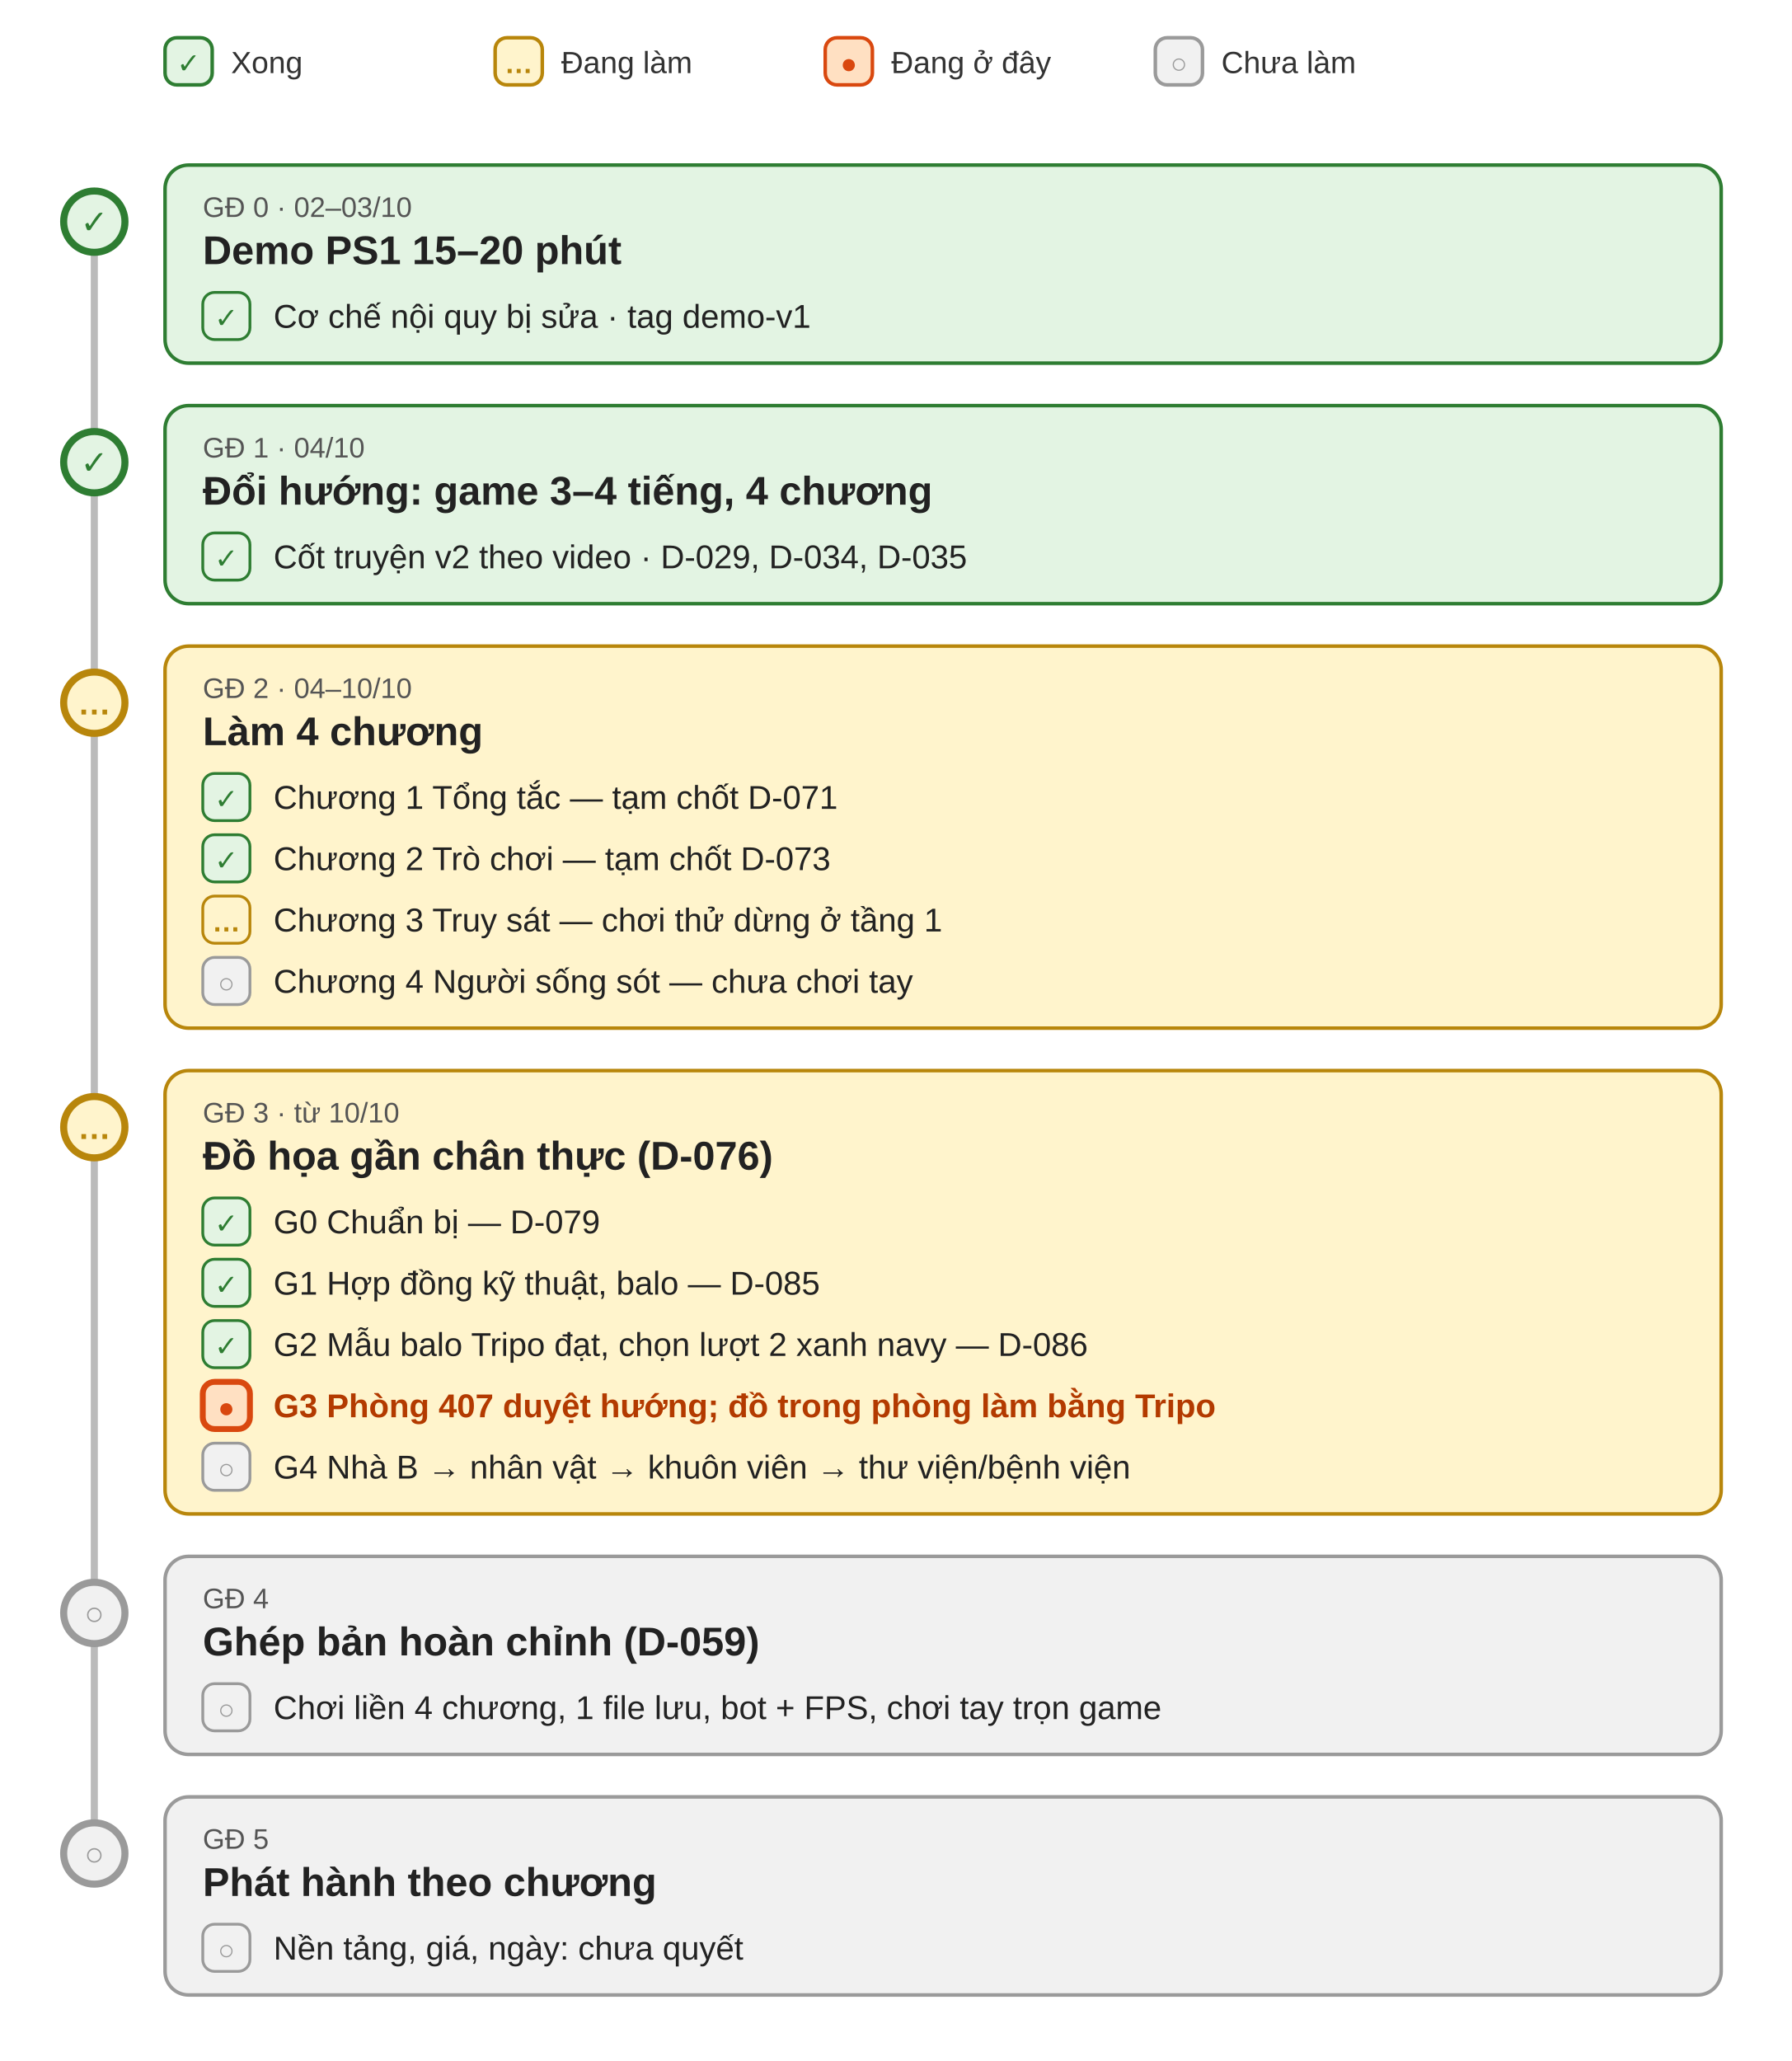
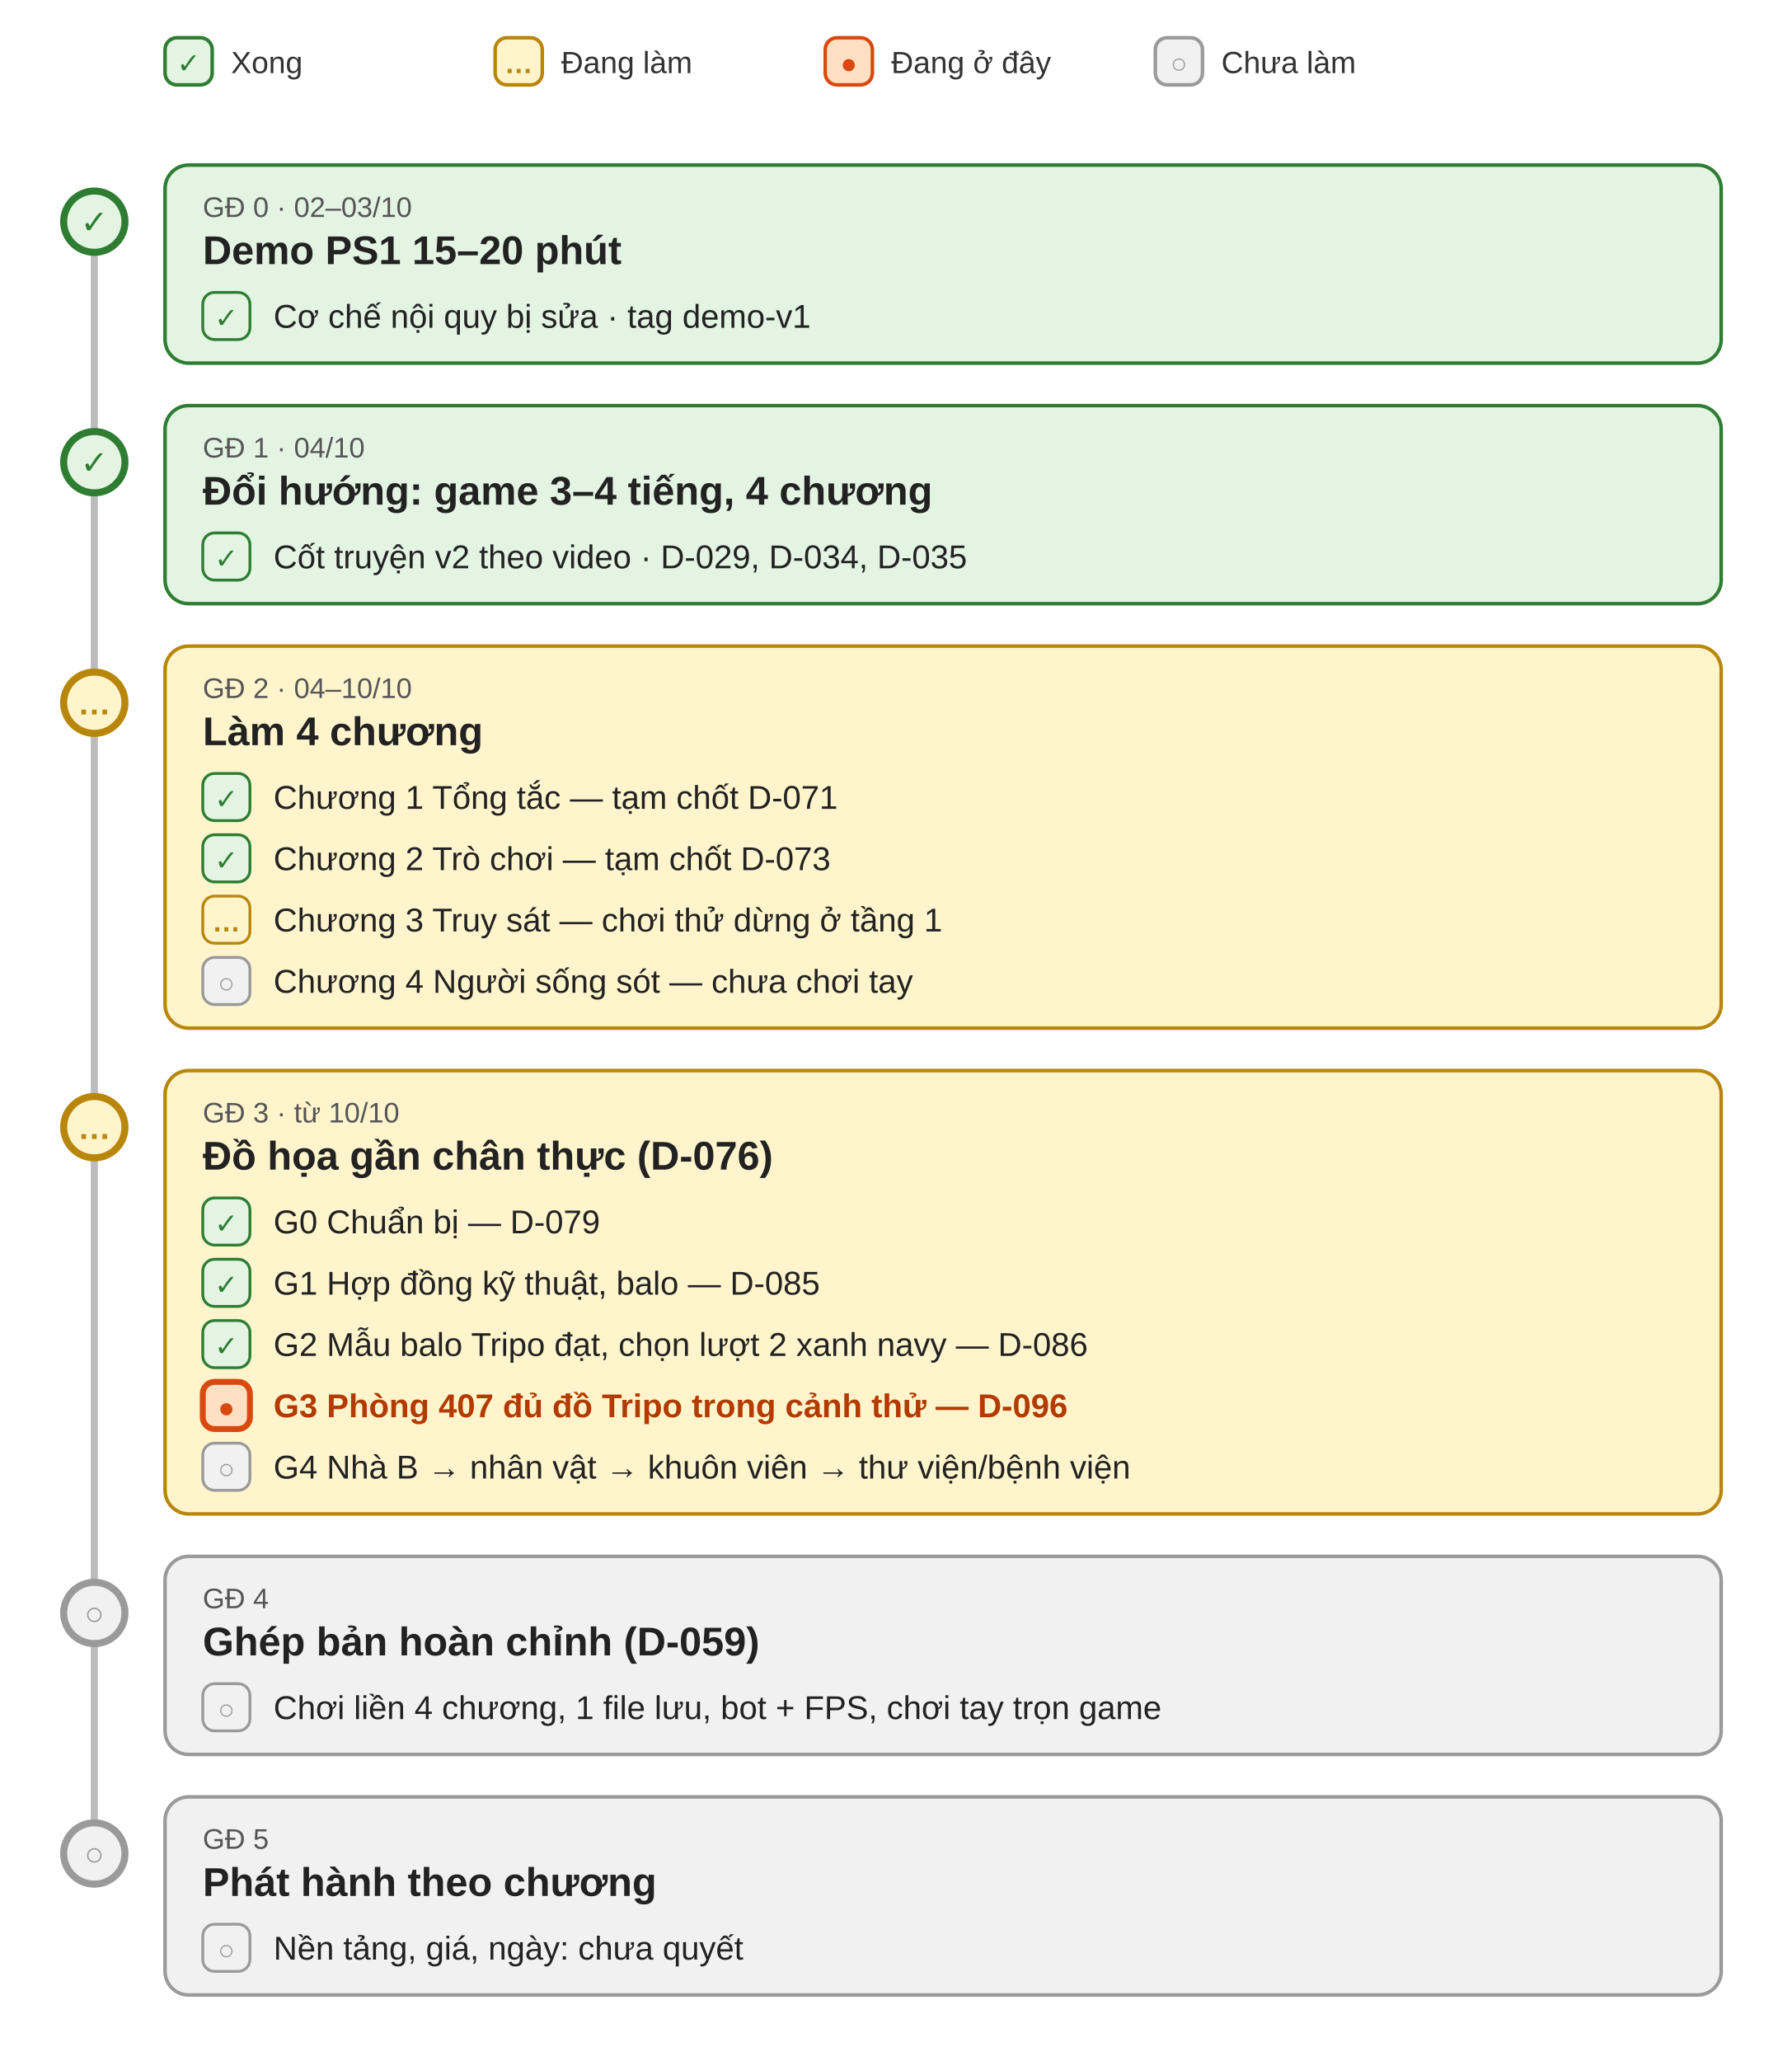
<svg xmlns="http://www.w3.org/2000/svg" width="760" height="874" viewBox="0 0 760 874">
  <rect width="760" height="874" fill="#ffffff" />
  <rect x="70" y="16" width="20" height="20" rx="5" fill="#e3f4e3" stroke="#2e7d32" stroke-width="1.5" />
  <text x="80" y="31" text-anchor="middle" font-family="Segoe UI, Arial, sans-serif" font-size="12" font-weight="700" fill="#2e7d32">✓</text>
  <text x="98" y="31" font-family="Segoe UI, Arial, sans-serif" font-size="13" fill="#333">Xong</text>
  <rect x="210" y="16" width="20" height="20" rx="5" fill="#fff4cc" stroke="#b8860b" stroke-width="1.5" />
  <text x="220" y="31" text-anchor="middle" font-family="Segoe UI, Arial, sans-serif" font-size="12" font-weight="700" fill="#b8860b">…</text>
  <text x="238" y="31" font-family="Segoe UI, Arial, sans-serif" font-size="13" fill="#333">Đang làm</text>
  <rect x="350" y="16" width="20" height="20" rx="5" fill="#ffe0c2" stroke="#d9480f" stroke-width="1.5" />
  <text x="360" y="31" text-anchor="middle" font-family="Segoe UI, Arial, sans-serif" font-size="12" font-weight="700" fill="#d9480f">●</text>
  <text x="378" y="31" font-family="Segoe UI, Arial, sans-serif" font-size="13" fill="#333">Đang ở đây</text>
  <rect x="490" y="16" width="20" height="20" rx="5" fill="#f1f1f1" stroke="#9a9a9a" stroke-width="1.5" />
  <text x="500" y="31" text-anchor="middle" font-family="Segoe UI, Arial, sans-serif" font-size="12" font-weight="700" fill="#9a9a9a">○</text>
  <text x="518" y="31" font-family="Segoe UI, Arial, sans-serif" font-size="13" fill="#333">Chưa làm</text>
  <line x1="40" y1="94" x2="40" y2="196" stroke="#bbb" stroke-width="3" />
  <circle cx="40" cy="94" r="13" fill="#e3f4e3" stroke="#2e7d32" stroke-width="3" />
  <text x="40" y="99" text-anchor="middle" font-family="Segoe UI, Arial, sans-serif" font-size="14" font-weight="700" fill="#2e7d32">✓</text>
  <rect x="70" y="70" width="660" height="84" rx="10" fill="#e3f4e3" stroke="#2e7d32" stroke-width="1.5" />
  <text x="86" y="92" font-family="Segoe UI, Arial, sans-serif" font-size="12" fill="#555">GĐ 0 · 02–03/10</text>
  <text x="86" y="112" font-family="Segoe UI, Arial, sans-serif" font-size="17" font-weight="700" fill="#222">Demo PS1 15–20 phút</text>
  <rect x="86" y="124" width="20" height="20" rx="5" fill="#e3f4e3" stroke="#2e7d32" stroke-width="1.2" />
  <text x="96" y="139" text-anchor="middle" font-family="Segoe UI, Arial, sans-serif" font-size="12" font-weight="700" fill="#2e7d32">✓</text>
  <text x="116" y="139" font-family="Segoe UI, Arial, sans-serif" font-size="14" font-weight="400" fill="#222">Cơ chế nội quy bị sửa · tag demo-v1</text>
  <line x1="40" y1="196" x2="40" y2="298" stroke="#bbb" stroke-width="3" />
  <circle cx="40" cy="196" r="13" fill="#e3f4e3" stroke="#2e7d32" stroke-width="3" />
  <text x="40" y="201" text-anchor="middle" font-family="Segoe UI, Arial, sans-serif" font-size="14" font-weight="700" fill="#2e7d32">✓</text>
  <rect x="70" y="172" width="660" height="84" rx="10" fill="#e3f4e3" stroke="#2e7d32" stroke-width="1.5" />
  <text x="86" y="194" font-family="Segoe UI, Arial, sans-serif" font-size="12" fill="#555">GĐ 1 · 04/10</text>
  <text x="86" y="214" font-family="Segoe UI, Arial, sans-serif" font-size="17" font-weight="700" fill="#222">Đổi hướng: game 3–4 tiếng, 4 chương</text>
  <rect x="86" y="226" width="20" height="20" rx="5" fill="#e3f4e3" stroke="#2e7d32" stroke-width="1.2" />
  <text x="96" y="241" text-anchor="middle" font-family="Segoe UI, Arial, sans-serif" font-size="12" font-weight="700" fill="#2e7d32">✓</text>
  <text x="116" y="241" font-family="Segoe UI, Arial, sans-serif" font-size="14" font-weight="400" fill="#222">Cốt truyện v2 theo video · D-029, D-034, D-035</text>
  <line x1="40" y1="298" x2="40" y2="478" stroke="#bbb" stroke-width="3" />
  <circle cx="40" cy="298" r="13" fill="#fff4cc" stroke="#b8860b" stroke-width="3" />
  <text x="40" y="303" text-anchor="middle" font-family="Segoe UI, Arial, sans-serif" font-size="14" font-weight="700" fill="#b8860b">…</text>
  <rect x="70" y="274" width="660" height="162" rx="10" fill="#fff4cc" stroke="#b8860b" stroke-width="1.5" />
  <text x="86" y="296" font-family="Segoe UI, Arial, sans-serif" font-size="12" fill="#555">GĐ 2 · 04–10/10</text>
  <text x="86" y="316" font-family="Segoe UI, Arial, sans-serif" font-size="17" font-weight="700" fill="#222">Làm 4 chương</text>
  <rect x="86" y="328" width="20" height="20" rx="5" fill="#e3f4e3" stroke="#2e7d32" stroke-width="1.2" />
  <text x="96" y="343" text-anchor="middle" font-family="Segoe UI, Arial, sans-serif" font-size="12" font-weight="700" fill="#2e7d32">✓</text>
  <text x="116" y="343" font-family="Segoe UI, Arial, sans-serif" font-size="14" font-weight="400" fill="#222">Chương 1 Tổng tắc — tạm chốt D-071</text>
  <rect x="86" y="354" width="20" height="20" rx="5" fill="#e3f4e3" stroke="#2e7d32" stroke-width="1.2" />
  <text x="96" y="369" text-anchor="middle" font-family="Segoe UI, Arial, sans-serif" font-size="12" font-weight="700" fill="#2e7d32">✓</text>
  <text x="116" y="369" font-family="Segoe UI, Arial, sans-serif" font-size="14" font-weight="400" fill="#222">Chương 2 Trò chơi — tạm chốt D-073</text>
  <rect x="86" y="380" width="20" height="20" rx="5" fill="#fff4cc" stroke="#b8860b" stroke-width="1.2" />
  <text x="96" y="395" text-anchor="middle" font-family="Segoe UI, Arial, sans-serif" font-size="12" font-weight="700" fill="#b8860b">…</text>
  <text x="116" y="395" font-family="Segoe UI, Arial, sans-serif" font-size="14" font-weight="400" fill="#222">Chương 3 Truy sát — chơi thử dừng ở tầng 1</text>
  <rect x="86" y="406" width="20" height="20" rx="5" fill="#f1f1f1" stroke="#9a9a9a" stroke-width="1.2" />
  <text x="96" y="421" text-anchor="middle" font-family="Segoe UI, Arial, sans-serif" font-size="12" font-weight="700" fill="#9a9a9a">○</text>
  <text x="116" y="421" font-family="Segoe UI, Arial, sans-serif" font-size="14" font-weight="400" fill="#222">Chương 4 Người sống sót — chưa chơi tay</text>
  <line x1="40" y1="478" x2="40" y2="684" stroke="#bbb" stroke-width="3" />
  <circle cx="40" cy="478" r="13" fill="#fff4cc" stroke="#b8860b" stroke-width="3" />
  <text x="40" y="483" text-anchor="middle" font-family="Segoe UI, Arial, sans-serif" font-size="14" font-weight="700" fill="#b8860b">…</text>
  <rect x="70" y="454" width="660" height="188" rx="10" fill="#fff4cc" stroke="#b8860b" stroke-width="1.5" />
  <text x="86" y="476" font-family="Segoe UI, Arial, sans-serif" font-size="12" fill="#555">GĐ 3 · từ 10/10</text>
  <text x="86" y="496" font-family="Segoe UI, Arial, sans-serif" font-size="17" font-weight="700" fill="#222">Đồ họa gần chân thực (D-076)</text>
  <rect x="86" y="508" width="20" height="20" rx="5" fill="#e3f4e3" stroke="#2e7d32" stroke-width="1.2" />
  <text x="96" y="523" text-anchor="middle" font-family="Segoe UI, Arial, sans-serif" font-size="12" font-weight="700" fill="#2e7d32">✓</text>
  <text x="116" y="523" font-family="Segoe UI, Arial, sans-serif" font-size="14" font-weight="400" fill="#222">G0 Chuẩn bị — D-079</text>
  <rect x="86" y="534" width="20" height="20" rx="5" fill="#e3f4e3" stroke="#2e7d32" stroke-width="1.2" />
  <text x="96" y="549" text-anchor="middle" font-family="Segoe UI, Arial, sans-serif" font-size="12" font-weight="700" fill="#2e7d32">✓</text>
  <text x="116" y="549" font-family="Segoe UI, Arial, sans-serif" font-size="14" font-weight="400" fill="#222">G1 Hợp đồng kỹ thuật, balo — D-085</text>
  <rect x="86" y="560" width="20" height="20" rx="5" fill="#e3f4e3" stroke="#2e7d32" stroke-width="1.2" />
  <text x="96" y="575" text-anchor="middle" font-family="Segoe UI, Arial, sans-serif" font-size="12" font-weight="700" fill="#2e7d32">✓</text>
  <text x="116" y="575" font-family="Segoe UI, Arial, sans-serif" font-size="14" font-weight="400" fill="#222">G2 Mẫu balo Tripo đạt, chọn lượt 2 xanh navy — D-086</text>
  <rect x="86" y="586" width="20" height="20" rx="5" fill="#ffe0c2" stroke="#d9480f" stroke-width="2.5" />
  <text x="96" y="601" text-anchor="middle" font-family="Segoe UI, Arial, sans-serif" font-size="12" font-weight="700" fill="#d9480f">●</text>
-   <text x="116" y="601" font-family="Segoe UI, Arial, sans-serif" font-size="14" font-weight="700" fill="#b33a00">G3 Phòng 407 duyệt hướng; đồ trong phòng làm bằng Tripo</text>
+   <text x="116" y="601" font-family="Segoe UI, Arial, sans-serif" font-size="14" font-weight="700" fill="#b33a00">G3 Phòng 407 đủ đồ Tripo trong cảnh thử — D-096</text>
  <rect x="86" y="612" width="20" height="20" rx="5" fill="#f1f1f1" stroke="#9a9a9a" stroke-width="1.2" />
  <text x="96" y="627" text-anchor="middle" font-family="Segoe UI, Arial, sans-serif" font-size="12" font-weight="700" fill="#9a9a9a">○</text>
  <text x="116" y="627" font-family="Segoe UI, Arial, sans-serif" font-size="14" font-weight="400" fill="#222">G4 Nhà B → nhân vật → khuôn viên → thư viện/bệnh viện</text>
  <line x1="40" y1="684" x2="40" y2="786" stroke="#bbb" stroke-width="3" />
  <circle cx="40" cy="684" r="13" fill="#f1f1f1" stroke="#9a9a9a" stroke-width="3" />
  <text x="40" y="689" text-anchor="middle" font-family="Segoe UI, Arial, sans-serif" font-size="14" font-weight="700" fill="#9a9a9a">○</text>
  <rect x="70" y="660" width="660" height="84" rx="10" fill="#f1f1f1" stroke="#9a9a9a" stroke-width="1.5" />
  <text x="86" y="682" font-family="Segoe UI, Arial, sans-serif" font-size="12" fill="#555">GĐ 4</text>
  <text x="86" y="702" font-family="Segoe UI, Arial, sans-serif" font-size="17" font-weight="700" fill="#222">Ghép bản hoàn chỉnh (D-059)</text>
  <rect x="86" y="714" width="20" height="20" rx="5" fill="#f1f1f1" stroke="#9a9a9a" stroke-width="1.2" />
  <text x="96" y="729" text-anchor="middle" font-family="Segoe UI, Arial, sans-serif" font-size="12" font-weight="700" fill="#9a9a9a">○</text>
  <text x="116" y="729" font-family="Segoe UI, Arial, sans-serif" font-size="14" font-weight="400" fill="#222">Chơi liền 4 chương, 1 file lưu, bot + FPS, chơi tay trọn game</text>
  <circle cx="40" cy="786" r="13" fill="#f1f1f1" stroke="#9a9a9a" stroke-width="3" />
  <text x="40" y="791" text-anchor="middle" font-family="Segoe UI, Arial, sans-serif" font-size="14" font-weight="700" fill="#9a9a9a">○</text>
  <rect x="70" y="762" width="660" height="84" rx="10" fill="#f1f1f1" stroke="#9a9a9a" stroke-width="1.5" />
  <text x="86" y="784" font-family="Segoe UI, Arial, sans-serif" font-size="12" fill="#555">GĐ 5</text>
  <text x="86" y="804" font-family="Segoe UI, Arial, sans-serif" font-size="17" font-weight="700" fill="#222">Phát hành theo chương</text>
  <rect x="86" y="816" width="20" height="20" rx="5" fill="#f1f1f1" stroke="#9a9a9a" stroke-width="1.2" />
  <text x="96" y="831" text-anchor="middle" font-family="Segoe UI, Arial, sans-serif" font-size="12" font-weight="700" fill="#9a9a9a">○</text>
  <text x="116" y="831" font-family="Segoe UI, Arial, sans-serif" font-size="14" font-weight="400" fill="#222">Nền tảng, giá, ngày: chưa quyết</text>
</svg>
